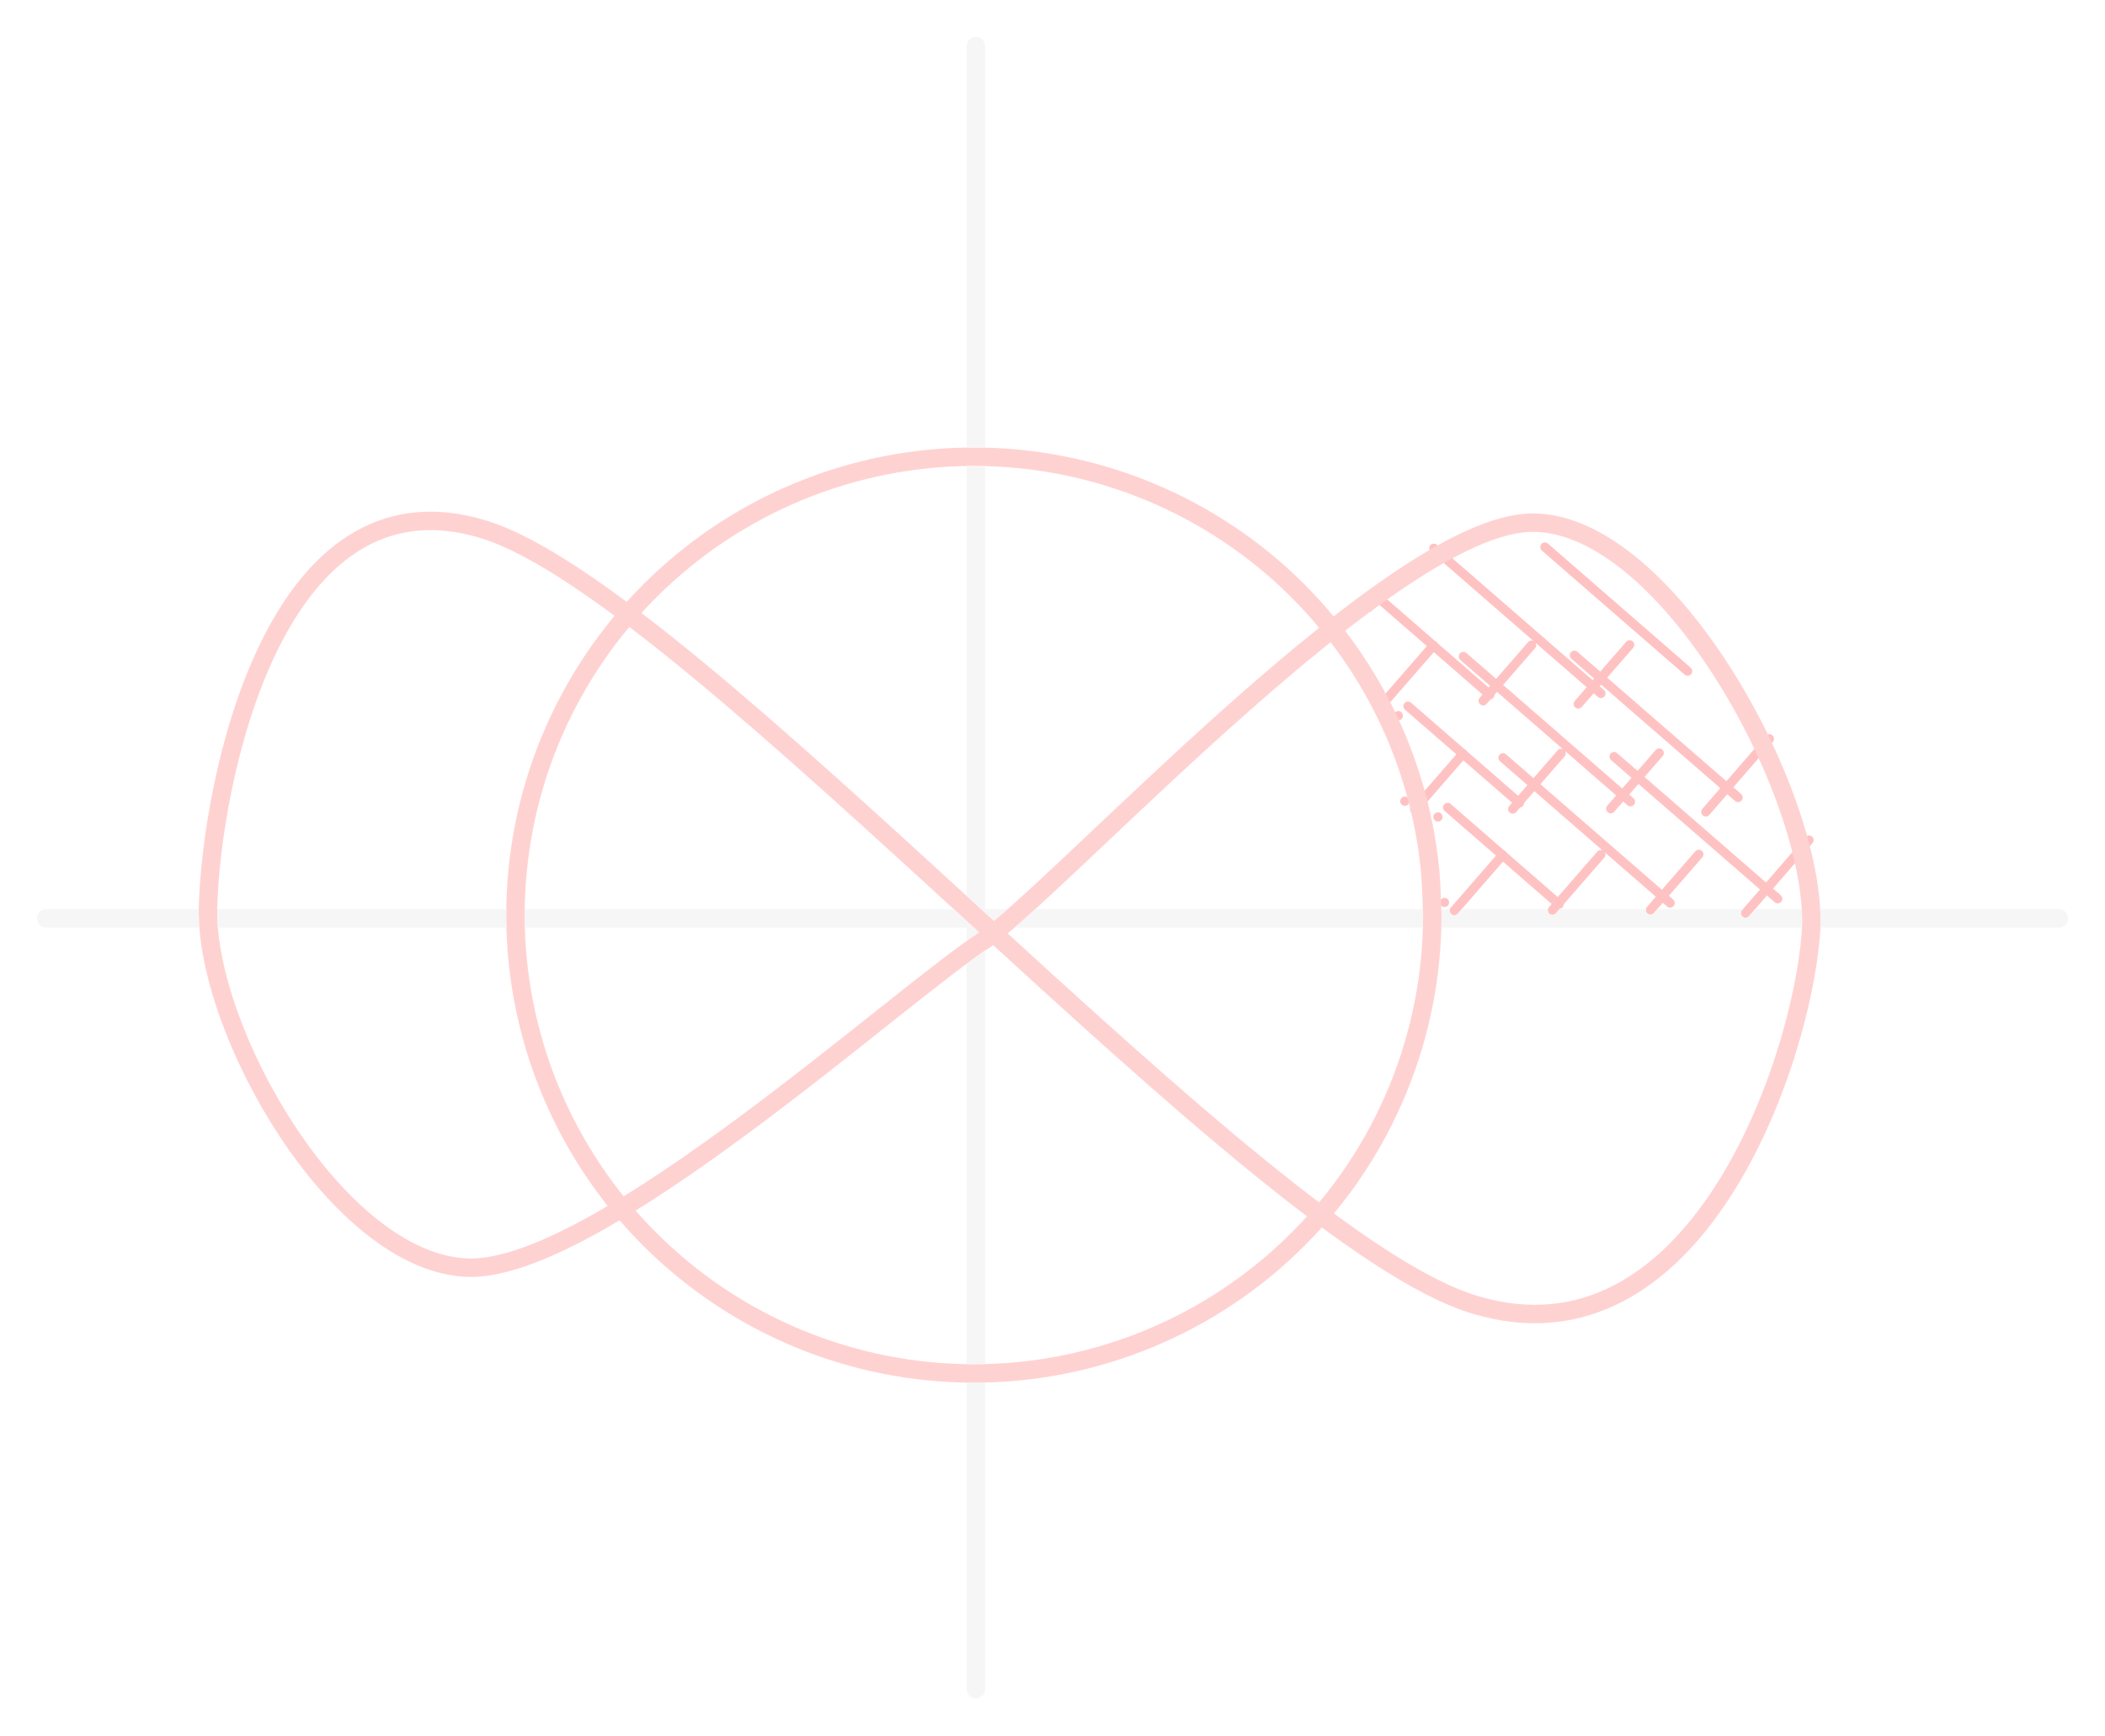
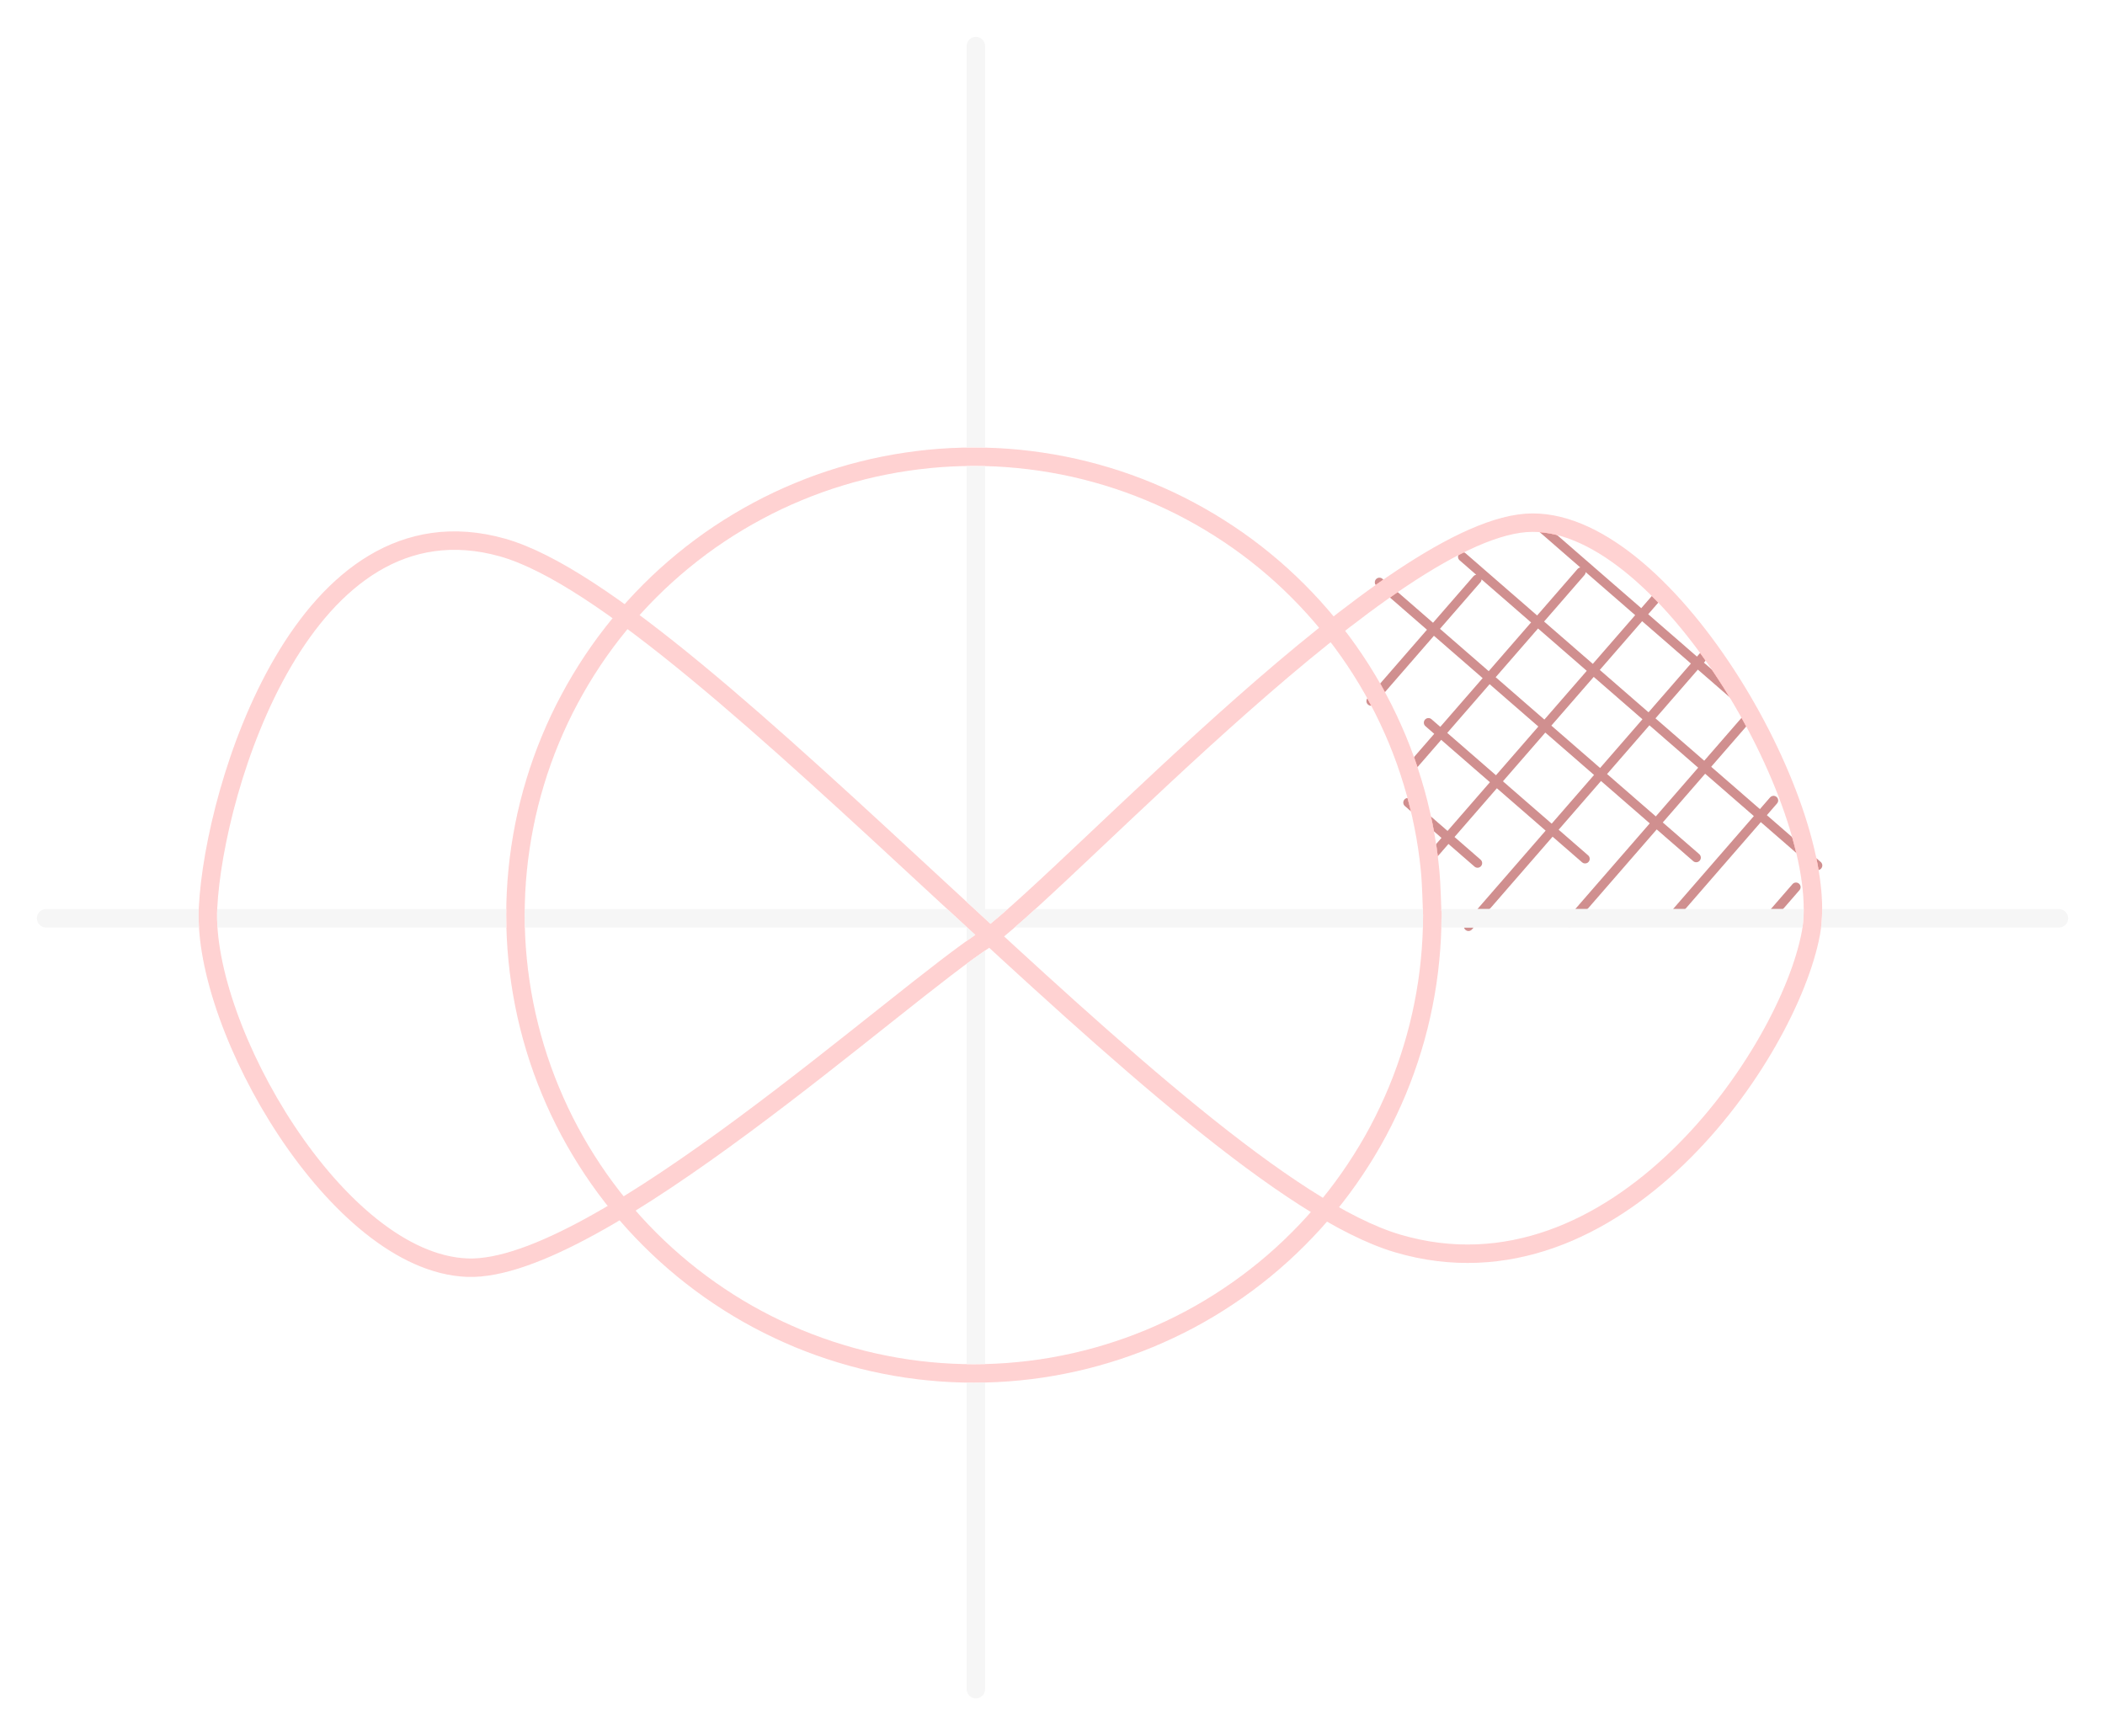
<svg xmlns="http://www.w3.org/2000/svg" version="1.1" viewBox="0 0 456.367 376.248" width="456.367" height="376.248" filter="invert(93%) hue-rotate(180deg)">
  <defs>
    <style class="style-fonts">
      @font-face {
        font-family: "Virgil";
        src: url("https://excalidraw.com/Virgil.woff2");
      }
      @font-face {
        font-family: "Cascadia";
        src: url("https://excalidraw.com/Cascadia.woff2");
      }
    </style>
  </defs>
  <g stroke-linecap="round">
+     <g transform="translate(312.6915 195.9258) rotate(0 26.4089 -38.58607)" fill-rule="evenodd">
+       <path d="M-22.28 -60.44 C-22.28 -60.44, -22.28 -60.44, -22.28 -60.44 M-22.28 -60.44 C-22.28 -60.44, -22.28 -60.44, -22.28 -60.44 M-15.45 -43.91 C-8.85 -51.5, -2.25 -59.1, 7.51 -70.32 M-15.45 -43.91 C-10.54 -49.56, -5.62 -55.22, 7.51 -70.32 M-6.66 -29.64 C5.68 -43.83, 18.02 -58.02, 30.08 -71.9 M-6.66 -29.64 C4.94 -42.98, 16.53 -56.32, 30.08 -71.9 M-2.46 -10.09 C10.87 -25.42, 24.2 -40.75, 47.4 -67.44 M-2.46 -10.09 C9.46 -23.79, 21.37 -37.5, 47.4 -67.44 M5.68 4.94 C24.52 -16.73, 43.36 -38.4, 57.51 -54.68 M5.68 4.94 C23.67 -15.76, 41.66 -36.45, 57.51 -54.68 M27.6 4.12 C38.23 -8.12, 48.86 -20.35, 66.31 -40.41 M27.6 4.12 C38.96 -8.95, 50.32 -22.02, 66.31 -40.41 M48.86 4.05 C56.93 -5.24, 65 -14.52, 71.82 -22.37 M48.86 4.05 C57.83 -6.27, 66.8 -16.59, 71.82 -22.37 M70.78 3.22 C73 0.67, 75.22 -1.88, 76.68 -3.57 M70.78 3.22 C73.01 0.65, 75.25 -1.93, 76.68 -3.57 M-2.11 3.95 C-2.11 3.95, -2.11 3.95, -2.11 3.95 M-2.11 3.95 C-2.11 3.95, -2.11 3.95, -2.11 3.95 M7.64 -8.78 C2.5 -13.25, -2.64 -17.72, -7.46 -21.91 M7.64 -8.78 C2.43 -13.31, -2.77 -17.83, -7.46 -21.91 M30.96 -9.71 C17.95 -21.02, 4.94 -32.33, -3 -39.23 M30.96 -9.71 C22.09 -17.42, 13.23 -25.13, -3 -39.23 M55.05 -9.97 C38.5 -24.36, 21.95 -38.74, -13.63 -69.67 M55.05 -9.97 C35.44 -27.02, 15.84 -44.06, -13.63 -69.67 M81.39 -8.27 C64.31 -23.12, 47.24 -37.96, 4.41 -75.19 M81.39 -8.27 C63.76 -23.6, 46.12 -38.93, 4.41 -75.19 M64.72 -43.97 C53.46 -53.75, 42.21 -63.53, 20.19 -82.67 M64.72 -43.97 C49.41 -57.27, 34.1 -70.58, 20.19 -82.67" stroke="#ffc9c9" stroke-width="2" fill="none" />
+       <path d="M0 0 C22.85 -0.62, 45.71 -1.23, 75.39 -2.03 M0 0 C26.66 -0.72, 53.31 -1.44, 75.39 -2.03 M75.39 -2.03 C72.29 -13.22, 69.19 -24.41, 64.04 -43 M75.39 -2.03 C71.26 -16.97, 67.12 -31.9, 64.04 -43 M64.04 -43 C55.69 -53.53, 47.34 -64.07, 38.66 -75 M64.04 -43 C58.56 -49.91, 53.08 -56.82, 38.66 -75 M38.66 -75 C33.22 -76.71, 27.78 -78.42, 19.35 -81.07 M38.66 -75 C33.88 -76.5, 29.1 -78, 19.35 -81.07 M19.35 -81.07 C12.98 -78.21, 6.6 -75.35, 3.35 -73.9 M19.35 -81.07 C16.12 -79.62, 12.88 -78.17, 3.35 -73.9 M3.35 -73.9 C-5.3 -69.29, -13.95 -64.69, -22.58 -60.1 M3.35 -73.9 C-6.89 -68.45, -17.13 -63, -22.58 -60.1 M-22.58 -60.1 C-19.11 -52.74, -15.65 -45.38, -9.34 -31.97 M-22.58 -60.1 C-18.87 -52.22, -15.16 -44.33, -9.34 -31.97 M-9.34 -31.97 C-7.86 -24.58, -6.38 -17.19, -2.16 3.9 M-9.34 -31.97 C-7.74 -23.99, -6.14 -16.01, -2.16 3.9 M-2.16 3.9 C-1.36 2.45, -0.55 1, 0 0 M-2.16 3.9 C-1.59 2.87, -1.02 1.84, 0 0" stroke="transparent" stroke-width="4" fill="none" />
+     </g>
+   </g>
+   <mask />
+   <g stroke-linecap="round">
    <g transform="translate(10 199.1113) rotate(0 218.1836 0)">
      <path d="M0 0 C118.65 0, 237.31 0, 436.37 0 M0 0 C98.63 0, 197.27 0, 436.37 0" stroke="#1e1e1e" stroke-width="4" fill="none" />
    </g>
  </g>
  <mask />
  <g stroke-linecap="round">
    <g transform="translate(211.5693 10) rotate(0 0 178.1242)">
      <path d="M0 0 C0 106.77, 0 213.54, 0 356.25 M0 0 C0 140.49, 0 280.97, 0 356.25" stroke="#1e1e1e" stroke-width="4" fill="none" />
    </g>
  </g>
  <mask />
-   <g stroke-linecap="round" transform="translate(310.4117 175.978) rotate(0 39.40311 10.03901)">
-     <path d="M1.34 1.16 C1.34 1.16, 1.34 1.16, 1.34 1.16 M1.34 1.16 C1.34 1.16, 1.34 1.16, 1.34 1.16 M4.88 21.47 C8.41 17.41, 11.94 13.35, 15.38 9.39 M4.88 21.47 C7.27 18.73, 9.65 15.99, 15.38 9.39 M26.14 21.4 C29.61 17.41, 33.08 13.42, 36.64 9.33 M26.14 21.4 C30.28 16.64, 34.42 11.88, 36.64 9.33 M47.4 21.33 C49.94 18.42, 52.47 15.5, 57.9 9.26 M47.4 21.33 C50.87 17.34, 54.34 13.35, 57.9 9.26 M68.01 22.02 C72.52 16.83, 77.03 11.63, 81.78 6.17 M68.01 22.02 C72.14 17.26, 76.28 12.5, 81.78 6.17 M2.75 19.7 C2.75 19.7, 2.75 19.7, 2.75 19.7 M2.75 19.7 C2.75 19.7, 2.75 19.7, 2.75 19.7 M27.59 20.09 C21.63 14.92, 15.68 9.74, 3.44 -0.9 M27.59 20.09 C18.03 11.79, 8.48 3.48, 3.44 -0.9 M51.67 19.82 C38.37 8.26, 25.06 -3.3, 15.44 -11.67 M51.67 19.82 C38.34 8.24, 25.01 -3.35, 15.44 -11.67 M75 18.9 C66.98 11.93, 58.96 4.96, 39.52 -11.93 M75 18.9 C65.08 10.28, 55.16 1.66, 39.52 -11.93" stroke="#fa5252" stroke-width="2" fill="none" />
-     <path d="M5.02 0 M5.02 0 C19.86 0, 34.7 0, 73.79 0 M5.02 0 C29.1 0, 53.18 0, 73.79 0 M73.79 0 C77.13 0, 78.81 1.67, 78.81 5.02 M73.79 0 C77.13 0, 78.81 1.67, 78.81 5.02 M78.81 5.02 C78.81 8.63, 78.81 12.24, 78.81 15.06 M78.81 5.02 C78.81 7.75, 78.81 10.48, 78.81 15.06 M78.81 15.06 C78.81 18.4, 77.13 20.08, 73.79 20.08 M78.81 15.06 C78.81 18.4, 77.13 20.08, 73.79 20.08 M73.79 20.08 C49.78 20.08, 25.77 20.08, 5.02 20.08 M73.79 20.08 C58.34 20.08, 42.88 20.08, 5.02 20.08 M5.02 20.08 C1.67 20.08, 0 18.4, 0 15.06 M5.02 20.08 C1.67 20.08, 0 18.4, 0 15.06 M0 15.06 C0 11.49, 0 7.92, 0 5.02 M0 15.06 C0 12.9, 0 10.74, 0 5.02 M0 5.02 C0 1.67, 1.67 0, 5.02 0 M0 5.02 C0 1.67, 1.67 0, 5.02 0" stroke="transparent" stroke-width="4" fill="none" />
-   </g>
-   <g stroke-linecap="round" transform="translate(301.8158 154.0177) rotate(0 39.40311 10.03901)">
-     <path d="M1.34 1.16 C1.34 1.16, 1.34 1.16, 1.34 1.16 M1.34 1.16 C1.34 1.16, 1.34 1.16, 1.34 1.16 M4.88 21.47 C7.23 18.77, 9.58 16.06, 15.38 9.39 M4.88 21.47 C8.88 16.88, 12.87 12.28, 15.38 9.39 M26.14 21.4 C28.72 18.43, 31.3 15.47, 36.64 9.33 M26.14 21.4 C28.66 18.5, 31.18 15.61, 36.64 9.33 M47.4 21.33 C50.35 17.94, 53.3 14.54, 57.9 9.26 M47.4 21.33 C49.69 18.7, 51.98 16.06, 57.9 9.26 M68.01 22.02 C72.94 16.34, 77.87 10.67, 81.78 6.17 M68.01 22.02 C71.92 17.51, 75.84 13.01, 81.78 6.17 M2.75 19.7 C2.75 19.7, 2.75 19.7, 2.75 19.7 M2.75 19.7 C2.75 19.7, 2.75 19.7, 2.75 19.7 M27.59 20.09 C18.17 11.91, 8.76 3.73, 3.44 -0.9 M27.59 20.09 C20.24 13.7, 12.89 7.32, 3.44 -0.9 M51.67 19.82 C43.59 12.8, 35.51 5.77, 15.44 -11.67 M51.67 19.82 C42.09 11.49, 32.5 3.17, 15.44 -11.67 M75 18.9 C66.39 11.42, 57.79 3.95, 39.52 -11.93 M75 18.9 C63.04 8.51, 51.08 -1.89, 39.52 -11.93" stroke="#fa5252" stroke-width="2" fill="none" />
-     <path d="M5.02 0 M5.02 0 C22.96 0, 40.91 0, 73.79 0 M5.02 0 C32.29 0, 59.56 0, 73.79 0 M73.79 0 C77.13 0, 78.81 1.67, 78.81 5.02 M73.79 0 C77.13 0, 78.81 1.67, 78.81 5.02 M78.81 5.02 C78.81 8.72, 78.81 12.43, 78.81 15.06 M78.81 5.02 C78.81 7.71, 78.81 10.41, 78.81 15.06 M78.81 15.06 C78.81 18.4, 77.13 20.08, 73.79 20.08 M78.81 15.06 C78.81 18.4, 77.13 20.08, 73.79 20.08 M73.79 20.08 C46.77 20.08, 19.75 20.08, 5.02 20.08 M73.79 20.08 C55.51 20.08, 37.23 20.08, 5.02 20.08 M5.02 20.08 C1.67 20.08, 0 18.4, 0 15.06 M5.02 20.08 C1.67 20.08, 0 18.4, 0 15.06 M0 15.06 C0 12.49, 0 9.93, 0 5.02 M0 15.06 C0 12.86, 0 10.66, 0 5.02 M0 5.02 C0 1.67, 1.67 0, 5.02 0 M0 5.02 C0 1.67, 1.67 0, 5.02 0" stroke="transparent" stroke-width="4" fill="none" />
-   </g>
-   <g stroke-linecap="round" transform="translate(295.4159 130.5515) rotate(0 34.5091 10.03901)">
-     <path d="M1.34 1.16 C1.34 1.16, 1.34 1.16, 1.34 1.16 M1.34 1.16 C1.34 1.16, 1.34 1.16, 1.34 1.16 M4.88 21.47 C7.17 18.84, 9.46 16.2, 15.38 9.39 M4.88 21.47 C8.64 17.15, 12.4 12.83, 15.38 9.39 M26.14 21.4 C29.13 17.97, 32.11 14.54, 36.64 9.33 M26.14 21.4 C28.6 18.58, 31.05 15.75, 36.64 9.33 M46.75 22.09 C49.59 18.81, 52.44 15.54, 57.9 9.26 M46.75 22.09 C51.09 17.09, 55.44 12.09, 57.9 9.26 M2.75 19.7 C2.75 19.7, 2.75 19.7, 2.75 19.7 M2.75 19.7 C2.75 19.7, 2.75 19.7, 2.75 19.7 M27.59 20.09 C21.2 14.54, 14.81 8.98, 3.44 -0.9 M27.59 20.09 C21.73 15, 15.87 9.91, 3.44 -0.9 M51.67 19.82 C39.46 9.21, 27.25 -1.41, 15.44 -11.67 M51.67 19.82 C42.22 11.61, 32.76 3.39, 15.44 -11.67 M70.47 14.97 C58.2 4.3, 45.92 -6.37, 39.52 -11.93 M70.47 14.97 C58.41 4.48, 46.35 -6, 39.52 -11.93" stroke="#fa5252" stroke-width="2" fill="none" />
-     <path d="M5.02 0 M5.02 0 C22.57 0, 40.11 0, 64 0 M5.02 0 C18.69 0, 32.37 0, 64 0 M64 0 C67.35 0, 69.02 1.67, 69.02 5.02 M64 0 C67.35 0, 69.02 1.67, 69.02 5.02 M69.02 5.02 C69.02 7.52, 69.02 10.01, 69.02 15.06 M69.02 5.02 C69.02 7.61, 69.02 10.2, 69.02 15.06 M69.02 15.06 C69.02 18.4, 67.35 20.08, 64 20.08 M69.02 15.06 C69.02 18.4, 67.35 20.08, 64 20.08 M64 20.08 C40.7 20.08, 17.4 20.08, 5.02 20.08 M64 20.08 C47.93 20.08, 31.87 20.08, 5.02 20.08 M5.02 20.08 C1.67 20.08, 0 18.4, 0 15.06 M5.02 20.08 C1.67 20.08, 0 18.4, 0 15.06 M0 15.06 C0 12.58, 0 10.09, 0 5.02 M0 15.06 C0 11.18, 0 7.3, 0 5.02 M0 5.02 C0 1.67, 1.67 0, 5.02 0 M0 5.02 C0 1.67, 1.67 0, 5.02 0" stroke="transparent" stroke-width="4" fill="none" />
-   </g>
  <g stroke-linecap="round">
-     <g transform="translate(214.1003 203.3628) rotate(0 4.749997 -5.2703)">
-       <path d="M0 0 C-18.8 11.92, -84.63 72.58, -112.79 71.5 C-140.96 70.42, -169.63 20.17, -169 -6.5 C-168.37 -33.17, -154.75 -102.83, -109 -88.5 C-63.25 -74.17, 57.58 64.92, 105.5 79.5 C153.42 94.08, 176.4 27.26, 178.5 -1 C180.6 -29.26, 147.83 -90.21, 118.08 -90.04 C88.33 -89.87, 19.68 -15.01, 0 0 M0 0 C-18.8 11.92, -84.63 72.58, -112.79 71.5 C-140.96 70.42, -169.63 20.17, -169 -6.5 C-168.37 -33.17, -154.75 -102.83, -109 -88.5 C-63.25 -74.17, 57.58 64.92, 105.5 79.5 C153.42 94.08, 176.4 27.26, 178.5 -1 C180.6 -29.26, 147.83 -90.21, 118.08 -90.04 C88.33 -89.87, 19.68 -15.01, 0 0" stroke="#e03131" stroke-width="4" fill="none" />
+     <g transform="translate(214.1003 203.3628) rotate(0 4.749997 -9.270286)">
+       <path d="M0 0 C-18.8 11.92, -84.63 72.58, -112.79 71.5 C-140.96 70.42, -170.28 19.52, -169 -6.5 C-167.72 -32.52, -148.13 -96.76, -105.14 -84.64 C-62.15 -72.51, 41.68 52.32, 88.95 66.26 C136.22 80.2, 173.64 25.05, 178.5 -1 C183.36 -27.05, 147.83 -90.21, 118.08 -90.04 C88.33 -89.87, 19.68 -15.01, 0 0 M0 0 C-18.8 11.92, -84.63 72.58, -112.79 71.5 C-140.96 70.42, -170.28 19.52, -169 -6.5 C-167.72 -32.52, -148.13 -96.76, -105.14 -84.64 C-62.15 -72.51, 41.68 52.32, 88.95 66.26 C136.22 80.2, 173.64 25.05, 178.5 -1 C183.36 -27.05, 147.83 -90.21, 118.08 -90.04 C88.33 -89.87, 19.68 -15.01, 0 0" stroke="#e03131" stroke-width="4" fill="none" />
    </g>
  </g>
  <mask />
  <g stroke-linecap="round" transform="translate(111.7502 99.02884) rotate(0 99.38626 99.38626)">
    <path d="M198.77 99.39 C198.77 102.63, 198.61 105.9, 198.29 109.13 C197.98 112.36, 197.5 115.59, 196.86 118.78 C196.23 121.96, 195.44 125.13, 194.49 128.24 C193.55 131.34, 192.45 134.42, 191.21 137.42 C189.96 140.42, 188.57 143.37, 187.04 146.24 C185.51 149.1, 183.83 151.9, 182.02 154.6 C180.22 157.3, 178.27 159.93, 176.21 162.44 C174.15 164.95, 171.96 167.37, 169.66 169.66 C167.37 171.96, 164.95 174.15, 162.44 176.21 C159.93 178.27, 157.3 180.22, 154.6 182.02 C151.9 183.83, 149.1 185.51, 146.24 187.04 C143.37 188.57, 140.42 189.96, 137.42 191.21 C134.42 192.45, 131.34 193.55, 128.24 194.49 C125.13 195.44, 121.96 196.23, 118.78 196.86 C115.59 197.5, 112.36 197.98, 109.13 198.29 C105.9 198.61, 102.63 198.77, 99.39 198.77 C96.14 198.77, 92.88 198.61, 89.64 198.29 C86.41 197.98, 83.18 197.5, 80 196.86 C76.81 196.23, 73.64 195.44, 70.54 194.49 C67.43 193.55, 64.35 192.45, 61.35 191.21 C58.35 189.96, 55.4 188.57, 52.54 187.04 C49.67 185.51, 46.87 183.83, 44.17 182.02 C41.47 180.22, 38.85 178.27, 36.34 176.21 C33.83 174.15, 31.41 171.96, 29.11 169.66 C26.81 167.37, 24.62 164.95, 22.56 162.44 C20.5 159.93, 18.55 157.3, 16.75 154.6 C14.95 151.9, 13.27 149.1, 11.74 146.24 C10.2 143.37, 8.81 140.42, 7.57 137.42 C6.32 134.42, 5.22 131.34, 4.28 128.24 C3.34 125.13, 2.54 121.96, 1.91 118.78 C1.28 115.59, 0.8 112.36, 0.48 109.13 C0.16 105.9, 0 102.63, 0 99.39 C0 96.14, 0.16 92.88, 0.48 89.64 C0.8 86.41, 1.28 83.18, 1.91 80 C2.54 76.81, 3.34 73.64, 4.28 70.54 C5.22 67.43, 6.32 64.35, 7.57 61.35 C8.81 58.35, 10.2 55.4, 11.74 52.54 C13.27 49.67, 14.95 46.87, 16.75 44.17 C18.55 41.47, 20.5 38.85, 22.56 36.34 C24.62 33.83, 26.81 31.41, 29.11 29.11 C31.41 26.81, 33.83 24.62, 36.34 22.56 C38.85 20.5, 41.47 18.55, 44.17 16.75 C46.87 14.95, 49.67 13.27, 52.54 11.74 C55.4 10.2, 58.35 8.81, 61.35 7.57 C64.35 6.32, 67.43 5.22, 70.54 4.28 C73.64 3.34, 76.81 2.54, 80 1.91 C83.18 1.28, 86.41 0.8, 89.64 0.48 C92.88 0.16, 96.14 0, 99.39 0 C102.63 0, 105.9 0.16, 109.13 0.48 C112.36 0.8, 115.59 1.28, 118.78 1.91 C121.96 2.54, 125.13 3.34, 128.24 4.28 C131.34 5.22, 134.42 6.32, 137.42 7.57 C140.42 8.81, 143.37 10.2, 146.24 11.74 C149.1 13.27, 151.9 14.95, 154.6 16.75 C157.3 18.55, 159.93 20.5, 162.44 22.56 C164.95 24.62, 167.37 26.81, 169.66 29.11 C171.96 31.41, 174.15 33.83, 176.21 36.34 C178.27 38.85, 180.22 41.47, 182.02 44.17 C183.83 46.87, 185.51 49.67, 187.04 52.54 C188.57 55.4, 189.96 58.35, 191.21 61.35 C192.45 64.35, 193.55 67.43, 194.49 70.54 C195.44 73.64, 196.23 76.81, 196.86 80 C197.5 83.18, 197.98 86.41, 198.29 89.64 C198.61 92.88, 198.69 97.76, 198.77 99.39 C198.85 101.01, 198.85 97.76, 198.77 99.39" stroke="#e03131" stroke-width="4" fill="none" />
  </g>
+   <g stroke-linecap="round">
+     <g transform="translate(312.1837 199.2708) rotate(0 40.55173 0)">
+       <path d="M0 0 C13.52 0, 67.59 0, 81.1 0 M0 0 C13.52 0, 67.59 0, 81.1 0" stroke="transparent" stroke-width="4" fill="none" />
+     </g>
+   </g>
+   <mask />
</svg>
